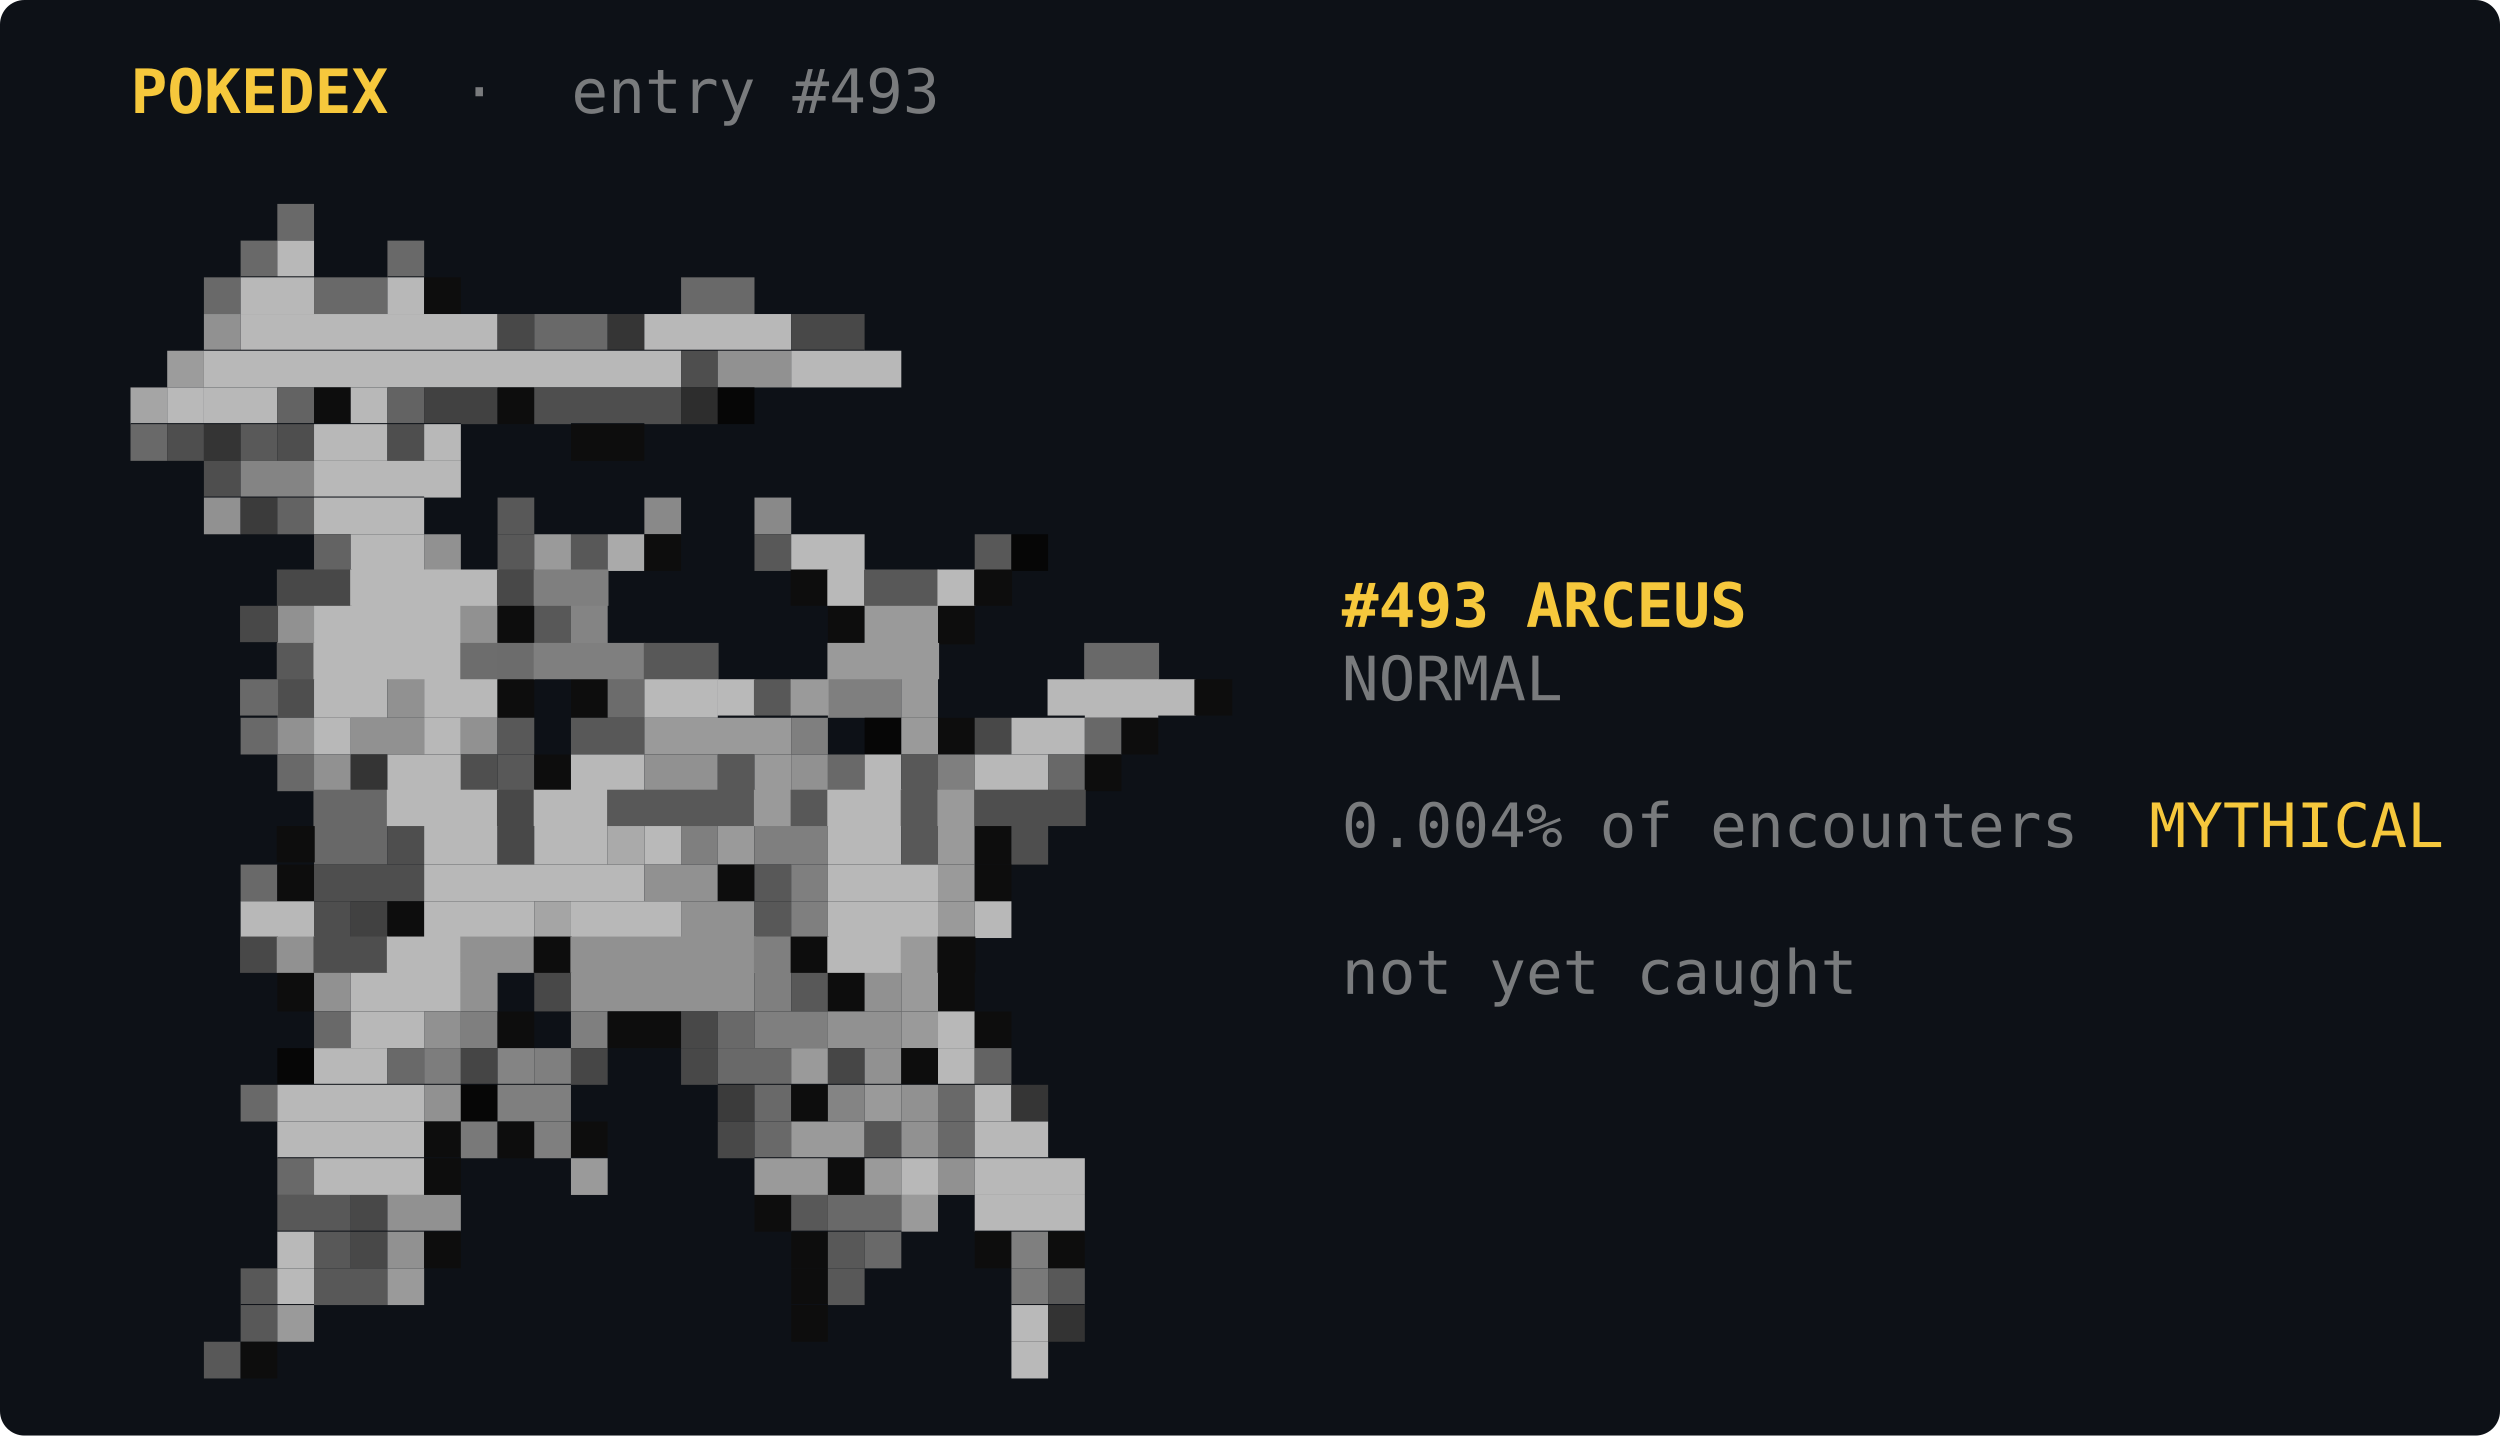
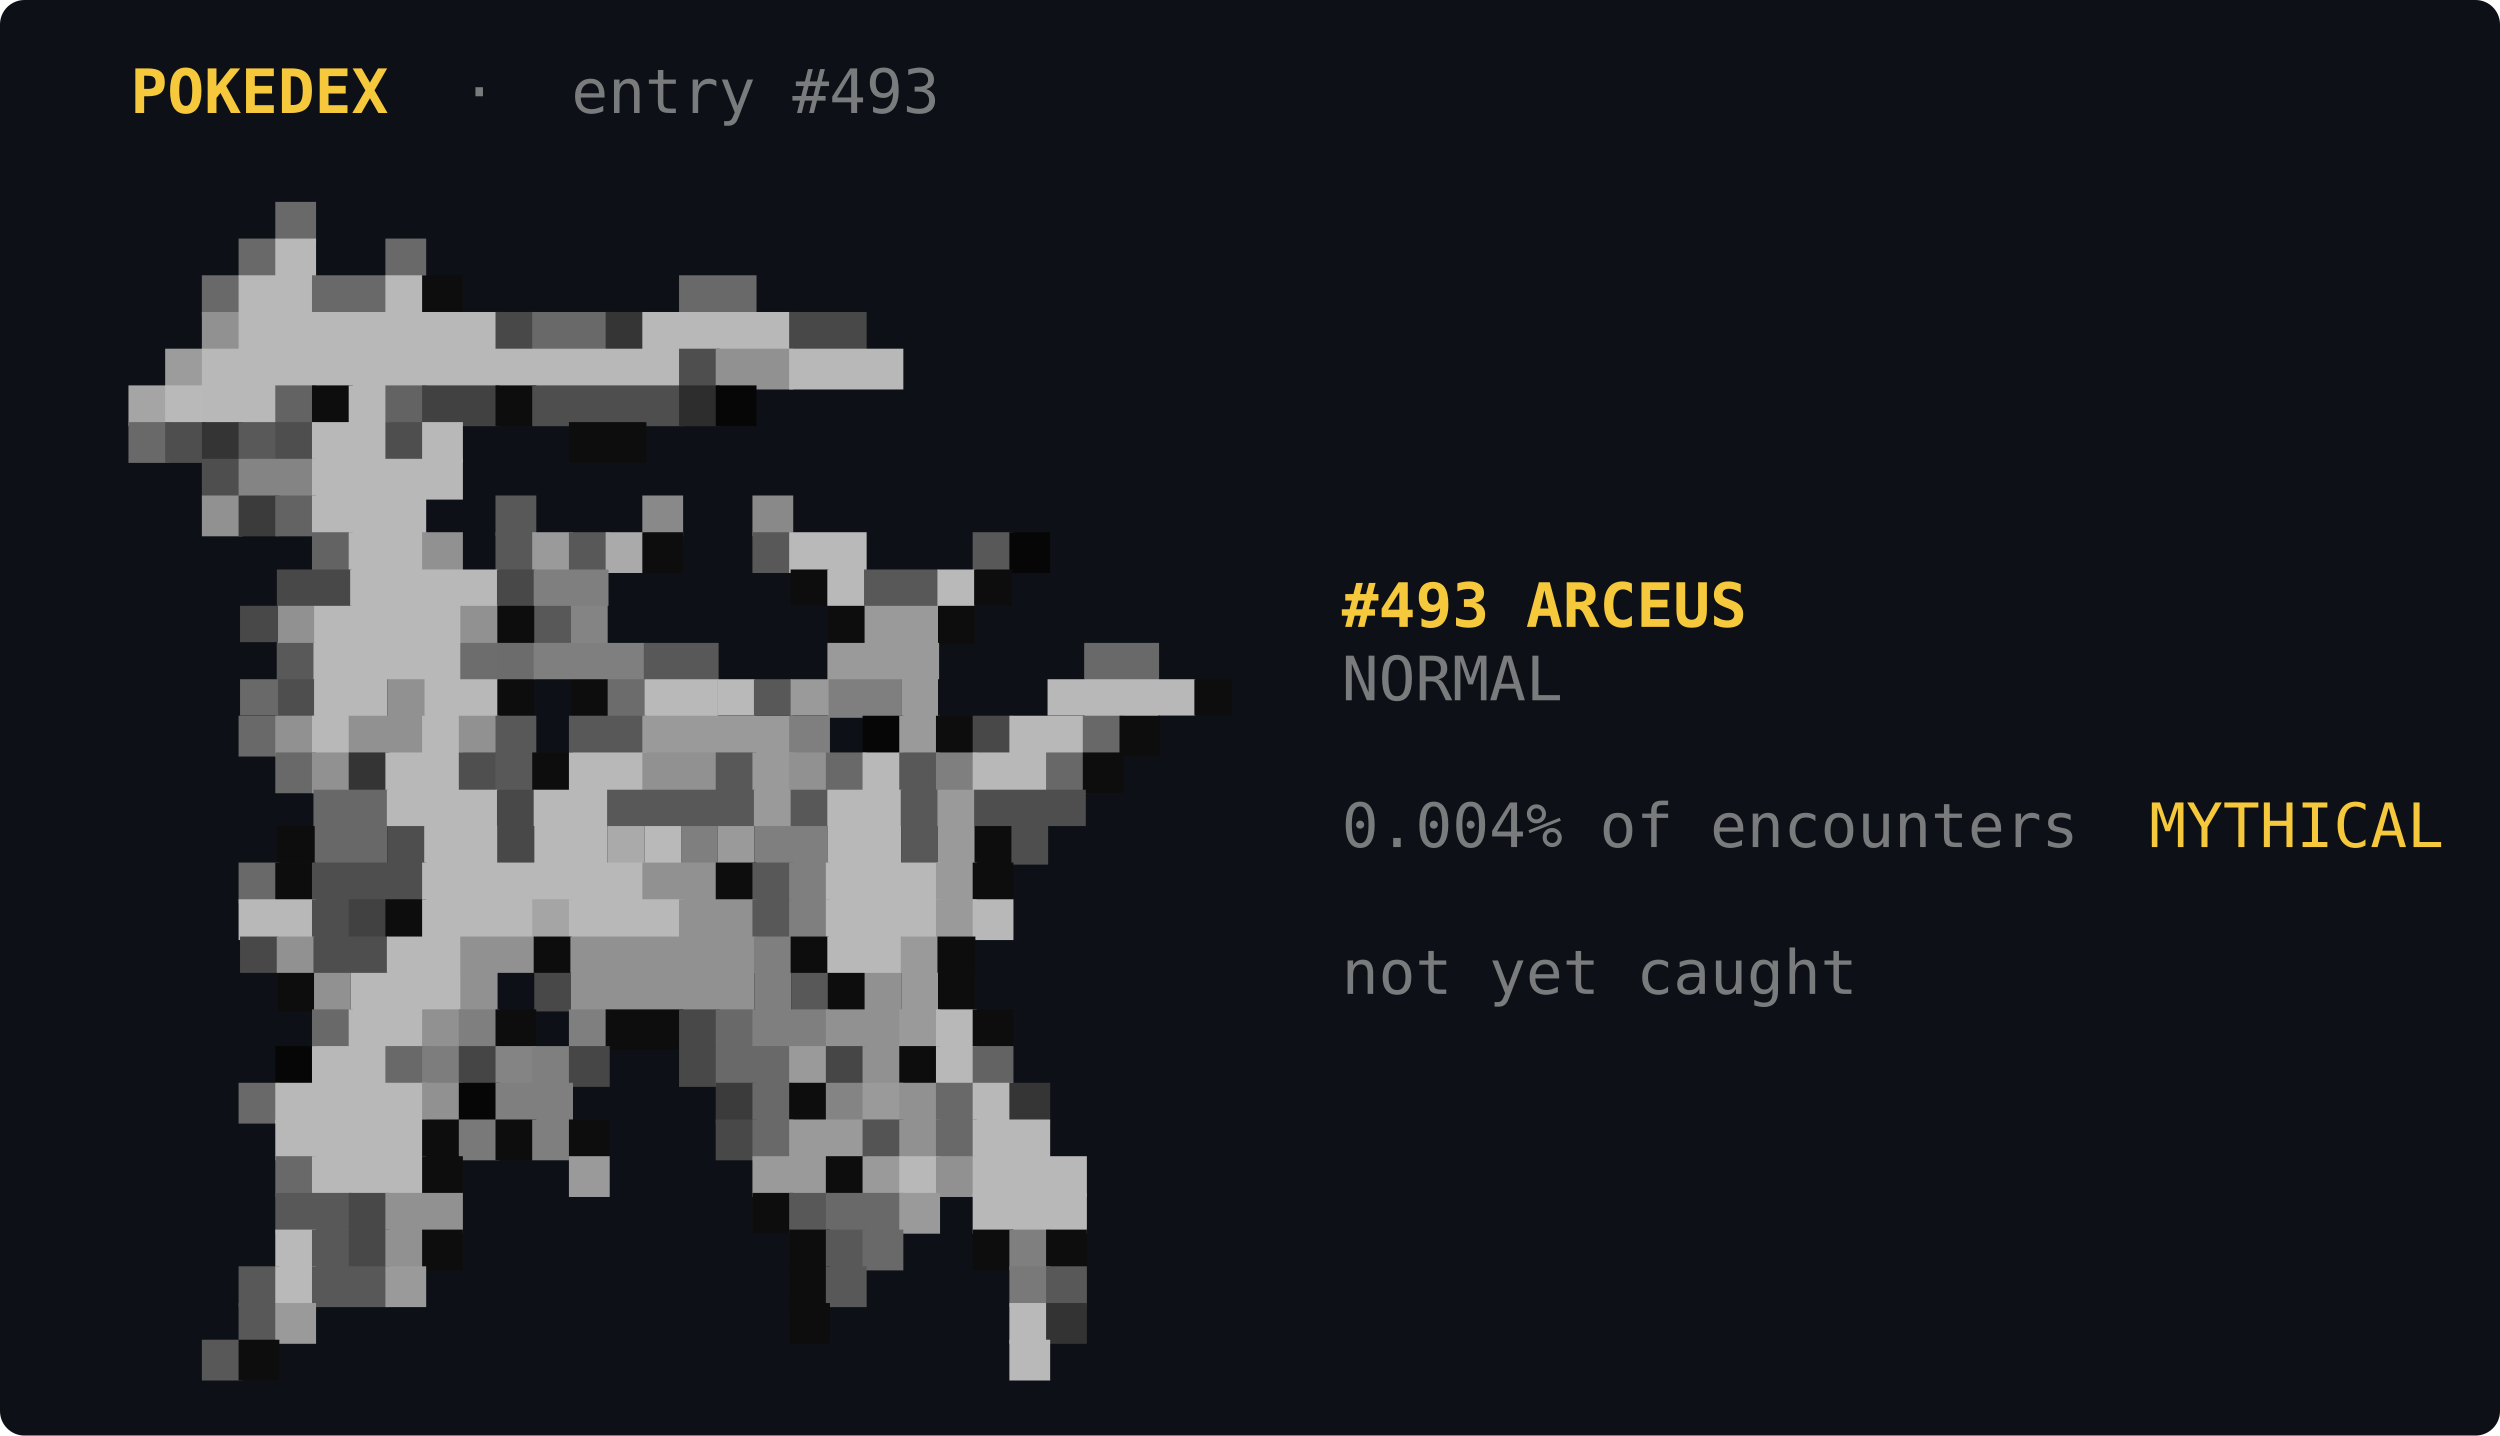
<svg xmlns="http://www.w3.org/2000/svg" width="613" height="352" viewBox="0 0 613.0 352.0" font-family="ui-monospace,SFMono-Regular,Menlo,Consolas,monospace" font-size="15">
  <rect width="100%" height="100%" fill="#0d1117" rx="6" />
  <text x="32" y="27.7" fill="#f6c83c" font-weight="bold" textLength="63" lengthAdjust="spacing" xml:space="preserve">POKEDEX</text>
  <text x="113" y="27.7" fill="#797b7d" textLength="117" lengthAdjust="spacing" xml:space="preserve">·  entry #493</text>
-   <rect x="68" y="50" width="9" height="9" fill="#696969" />
-   <rect x="59" y="59" width="9" height="9" fill="#696969" />
-   <rect x="68" y="59" width="9" height="9" fill="#b8b8b8" />
-   <rect x="95" y="59" width="9" height="9" fill="#696969" />
-   <rect x="59" y="67.75" width="18" height="0.5" fill="#0d1117" />
-   <rect x="95" y="67.75" width="9" height="0.5" fill="#0d1117" />
-   <rect x="50" y="68" width="9" height="9" fill="#696969" />
-   <rect x="59" y="68" width="18" height="9" fill="#b8b8b8" />
-   <rect x="77" y="68" width="18" height="9" fill="#696969" />
-   <rect x="95" y="68" width="9" height="9" fill="#b8b8b8" />
-   <rect x="104" y="68" width="9" height="9" fill="#0d0d0d" />
-   <rect x="167" y="68" width="18" height="9" fill="#696969" />
-   <rect x="50" y="77" width="9" height="9" fill="#919191" />
-   <rect x="59" y="77" width="63" height="9" fill="#b8b8b8" />
-   <rect x="122" y="77" width="9" height="9" fill="#484848" />
-   <rect x="131" y="77" width="18" height="9" fill="#696969" />
-   <rect x="149" y="77" width="9" height="9" fill="#353535" />
-   <rect x="158" y="77" width="36" height="9" fill="#b8b8b8" />
-   <rect x="194" y="77" width="18" height="9" fill="#484848" />
-   <rect x="50" y="85.75" width="162" height="0.5" fill="#0d1117" />
-   <rect x="41" y="86" width="9" height="9" fill="#9c9c9c" />
-   <rect x="50" y="86" width="117" height="9" fill="#b8b8b8" />
-   <rect x="167" y="86" width="9" height="9" fill="#4e4e4e" />
-   <rect x="176" y="86" width="18" height="9" fill="#919191" />
-   <rect x="194" y="86" width="27" height="9" fill="#b8b8b8" />
-   <rect x="32" y="95" width="9" height="9" fill="#a5a5a5" />
-   <rect x="41" y="95" width="9" height="9" fill="#b9b9b9" />
-   <rect x="50" y="95" width="18" height="9" fill="#b8b8b8" />
-   <rect x="68" y="95" width="9" height="9" fill="#636363" />
-   <rect x="77" y="95" width="9" height="9" fill="#0d0d0d" />
-   <rect x="86" y="95" width="9" height="9" fill="#b8b8b8" />
-   <rect x="95" y="95" width="9" height="9" fill="#636363" />
-   <rect x="104" y="95" width="18" height="9" fill="#414141" />
-   <rect x="122" y="95" width="9" height="9" fill="#0d0d0d" />
-   <rect x="131" y="95" width="36" height="9" fill="#4e4e4e" />
-   <rect x="167" y="95" width="9" height="9" fill="#2d2d2d" />
-   <rect x="176" y="95" width="9" height="9" fill="#060606" />
-   <rect x="32" y="103.75" width="81" height="0.5" fill="#0d1117" />
-   <rect x="140" y="103.75" width="18" height="0.5" fill="#0d1117" />
-   <rect x="32" y="104" width="9" height="9" fill="#696969" />
-   <rect x="41" y="104" width="9" height="9" fill="#4e4e4e" />
-   <rect x="50" y="104" width="9" height="9" fill="#343434" />
-   <rect x="59" y="104" width="9" height="9" fill="#595959" />
-   <rect x="68" y="104" width="9" height="9" fill="#4e4e4e" />
-   <rect x="77" y="104" width="18" height="9" fill="#b8b8b8" />
-   <rect x="95" y="104" width="9" height="9" fill="#4e4e4e" />
-   <rect x="104" y="104" width="9" height="9" fill="#b8b8b8" />
-   <rect x="140" y="104" width="18" height="9" fill="#0d0d0d" />
-   <rect x="50" y="113" width="9" height="9" fill="#4e4e4e" />
-   <rect x="59" y="113" width="18" height="9" fill="#848484" />
-   <rect x="77" y="113" width="36" height="9" fill="#b8b8b8" />
-   <rect x="50" y="121.75" width="54" height="0.5" fill="#0d1117" />
-   <rect x="50" y="122" width="9" height="9" fill="#919191" />
-   <rect x="59" y="122" width="9" height="9" fill="#3b3b3b" />
-   <rect x="68" y="122" width="9" height="9" fill="#636363" />
-   <rect x="77" y="122" width="27" height="9" fill="#b8b8b8" />
-   <rect x="122" y="122" width="9" height="9" fill="#585858" />
-   <rect x="158" y="122" width="9" height="9" fill="#898989" />
-   <rect x="185" y="122" width="9" height="9" fill="#898989" />
-   <rect x="77" y="131" width="9" height="9" fill="#636363" />
-   <rect x="86" y="131" width="18" height="9" fill="#b8b8b8" />
-   <rect x="104" y="131" width="9" height="9" fill="#919191" />
-   <rect x="122" y="131" width="9" height="9" fill="#585858" />
-   <rect x="131" y="131" width="9" height="9" fill="#9a9a9a" />
-   <rect x="140" y="131" width="9" height="9" fill="#585858" />
-   <rect x="149" y="131" width="9" height="9" fill="#aaaaaa" />
-   <rect x="158" y="131" width="9" height="9" fill="#0d0d0d" />
-   <rect x="185" y="131" width="9" height="9" fill="#585858" />
-   <rect x="194" y="131" width="18" height="9" fill="#b9b9b9" />
-   <rect x="239" y="131" width="9" height="9" fill="#585858" />
-   <rect x="248" y="131" width="9" height="9" fill="#060606" />
+   <rect x="67.5" y="49.5" width="10" height="10" fill="#696969" />
+   <rect x="58.5" y="58.5" width="10" height="10" fill="#696969" />
+   <rect x="67.5" y="58.5" width="10" height="10" fill="#b8b8b8" />
+   <rect x="94.5" y="58.5" width="10" height="10" fill="#696969" />
+   <rect x="49.5" y="67.5" width="10" height="10" fill="#696969" />
+   <rect x="58.5" y="67.5" width="19" height="10" fill="#b8b8b8" />
+   <rect x="76.5" y="67.5" width="19" height="10" fill="#696969" />
+   <rect x="94.5" y="67.5" width="10" height="10" fill="#b8b8b8" />
+   <rect x="103.5" y="67.5" width="10" height="10" fill="#0d0d0d" />
+   <rect x="166.5" y="67.5" width="19" height="10" fill="#696969" />
+   <rect x="49.5" y="76.5" width="10" height="10" fill="#919191" />
+   <rect x="58.5" y="76.5" width="64" height="10" fill="#b8b8b8" />
+   <rect x="121.5" y="76.5" width="10" height="10" fill="#484848" />
+   <rect x="130.5" y="76.5" width="19" height="10" fill="#696969" />
+   <rect x="148.5" y="76.5" width="10" height="10" fill="#353535" />
+   <rect x="157.5" y="76.5" width="37" height="10" fill="#b8b8b8" />
+   <rect x="193.5" y="76.5" width="19" height="10" fill="#484848" />
+   <rect x="40.5" y="85.5" width="10" height="10" fill="#9c9c9c" />
+   <rect x="49.5" y="85.5" width="118" height="10" fill="#b8b8b8" />
+   <rect x="166.5" y="85.5" width="10" height="10" fill="#4e4e4e" />
+   <rect x="175.5" y="85.5" width="19" height="10" fill="#919191" />
+   <rect x="193.5" y="85.5" width="28" height="10" fill="#b8b8b8" />
+   <rect x="31.5" y="94.5" width="10" height="10" fill="#a5a5a5" />
+   <rect x="40.5" y="94.5" width="10" height="10" fill="#b9b9b9" />
+   <rect x="49.5" y="94.5" width="19" height="10" fill="#b8b8b8" />
+   <rect x="67.5" y="94.5" width="10" height="10" fill="#636363" />
+   <rect x="76.5" y="94.5" width="10" height="10" fill="#0d0d0d" />
+   <rect x="85.5" y="94.5" width="10" height="10" fill="#b8b8b8" />
+   <rect x="94.5" y="94.5" width="10" height="10" fill="#636363" />
+   <rect x="103.5" y="94.5" width="19" height="10" fill="#414141" />
+   <rect x="121.5" y="94.5" width="10" height="10" fill="#0d0d0d" />
+   <rect x="130.5" y="94.5" width="37" height="10" fill="#4e4e4e" />
+   <rect x="166.5" y="94.5" width="10" height="10" fill="#2d2d2d" />
+   <rect x="175.5" y="94.5" width="10" height="10" fill="#060606" />
+   <rect x="31.5" y="103.5" width="10" height="10" fill="#696969" />
+   <rect x="40.5" y="103.5" width="10" height="10" fill="#4e4e4e" />
+   <rect x="49.5" y="103.5" width="10" height="10" fill="#343434" />
+   <rect x="58.5" y="103.5" width="10" height="10" fill="#595959" />
+   <rect x="67.5" y="103.5" width="10" height="10" fill="#4e4e4e" />
+   <rect x="76.5" y="103.5" width="19" height="10" fill="#b8b8b8" />
+   <rect x="94.5" y="103.5" width="10" height="10" fill="#4e4e4e" />
+   <rect x="103.5" y="103.5" width="10" height="10" fill="#b8b8b8" />
+   <rect x="139.5" y="103.5" width="19" height="10" fill="#0d0d0d" />
+   <rect x="49.5" y="112.5" width="10" height="10" fill="#4e4e4e" />
+   <rect x="58.5" y="112.5" width="19" height="10" fill="#848484" />
+   <rect x="76.5" y="112.5" width="37" height="10" fill="#b8b8b8" />
+   <rect x="49.5" y="121.5" width="10" height="10" fill="#919191" />
+   <rect x="58.5" y="121.5" width="10" height="10" fill="#3b3b3b" />
+   <rect x="67.5" y="121.5" width="10" height="10" fill="#636363" />
+   <rect x="76.5" y="121.5" width="28" height="10" fill="#b8b8b8" />
+   <rect x="121.5" y="121.5" width="10" height="10" fill="#585858" />
+   <rect x="157.5" y="121.5" width="10" height="10" fill="#898989" />
+   <rect x="184.5" y="121.5" width="10" height="10" fill="#898989" />
+   <rect x="76.5" y="130.5" width="10" height="10" fill="#636363" />
+   <rect x="85.5" y="130.5" width="19" height="10" fill="#b8b8b8" />
+   <rect x="103.5" y="130.5" width="10" height="10" fill="#919191" />
+   <rect x="121.5" y="130.5" width="10" height="10" fill="#585858" />
+   <rect x="130.5" y="130.5" width="10" height="10" fill="#9a9a9a" />
+   <rect x="139.5" y="130.5" width="10" height="10" fill="#585858" />
+   <rect x="148.5" y="130.5" width="10" height="10" fill="#aaaaaa" />
+   <rect x="157.5" y="130.5" width="10" height="10" fill="#0d0d0d" />
+   <rect x="184.5" y="130.5" width="10" height="10" fill="#585858" />
+   <rect x="193.5" y="130.5" width="19" height="10" fill="#b9b9b9" />
+   <rect x="238.5" y="130.5" width="10" height="10" fill="#585858" />
+   <rect x="247.5" y="130.5" width="10" height="10" fill="#060606" />
  <rect x="68" y="140" width="9" height="18" fill="#919191" />
  <rect x="77" y="140" width="36" height="18" fill="#b8b8b8" />
  <rect x="113" y="140" width="9" height="18" fill="#919191" />
  <rect x="122" y="140" width="9" height="18" fill="#0d0d0d" />
  <rect x="131" y="140" width="9" height="18" fill="#585858" />
  <rect x="140" y="140" width="9" height="18" fill="#848484" />
  <rect x="203" y="140" width="9" height="18" fill="#0d0d0d" />
  <rect x="212" y="140" width="18" height="18" fill="#9a9a9a" />
  <rect x="230" y="140" width="9" height="18" fill="#0d0d0d" />
  <text x="59" y="153.7" fill="#484848" textLength="27" lengthAdjust="spacing" xml:space="preserve">▄▀▀</text>
  <text x="86" y="153.7" fill="#b8b8b8" textLength="36" lengthAdjust="spacing" xml:space="preserve">▀▀▀▀</text>
  <text x="122" y="153.7" fill="#484848" textLength="9" lengthAdjust="spacing" xml:space="preserve">▀</text>
  <text x="131" y="153.7" fill="#7f7f7f" textLength="18" lengthAdjust="spacing" xml:space="preserve">▀▀</text>
  <text x="194" y="153.7" fill="#0d0d0d" textLength="9" lengthAdjust="spacing" xml:space="preserve">▀</text>
  <text x="203" y="153.7" fill="#b9b9b9" textLength="9" lengthAdjust="spacing" xml:space="preserve">▀</text>
  <text x="212" y="153.7" fill="#585858" textLength="18" lengthAdjust="spacing" xml:space="preserve">▀▀</text>
  <text x="230" y="153.7" fill="#b9b9b9" textLength="9" lengthAdjust="spacing" xml:space="preserve">▀</text>
  <text x="239" y="153.7" fill="#0d0d0d" textLength="9" lengthAdjust="spacing" xml:space="preserve">▀</text>
  <text x="329" y="153.7" fill="#f6c83c" font-weight="bold" textLength="99" lengthAdjust="spacing" xml:space="preserve">#493 ARCEUS</text>
  <rect x="68" y="158" width="9" height="18" fill="#4e4e4e" />
  <rect x="77" y="158" width="18" height="18" fill="#b8b8b8" />
  <rect x="95" y="158" width="9" height="18" fill="#919191" />
  <rect x="104" y="158" width="18" height="18" fill="#b8b8b8" />
  <rect x="122" y="158" width="9" height="18" fill="#0d0d0d" />
  <rect x="140" y="158" width="9" height="18" fill="#0d0d0d" />
  <rect x="149" y="158" width="9" height="18" fill="#6c6c6c" />
  <rect x="158" y="158" width="18" height="18" fill="#b9b9b9" />
  <rect x="203" y="158" width="18" height="18" fill="#7f7f7f" />
  <rect x="221" y="158" width="9" height="18" fill="#9a9a9a" />
  <rect x="266" y="158" width="18" height="18" fill="#b8b8b8" />
  <text x="59" y="171.7" fill="#696969" textLength="9" lengthAdjust="spacing" xml:space="preserve">▄</text>
  <text x="68" y="171.7" fill="#595959" textLength="9" lengthAdjust="spacing" xml:space="preserve">▀</text>
  <text x="77" y="171.7" fill="#b8b8b8" textLength="36" lengthAdjust="spacing" xml:space="preserve">▀▀▀▀</text>
  <text x="113" y="171.7" fill="#6d6d6d" textLength="9" lengthAdjust="spacing" xml:space="preserve">▀</text>
  <text x="122" y="171.7" fill="#6c6c6c" textLength="9" lengthAdjust="spacing" xml:space="preserve">▀</text>
  <text x="131" y="171.7" fill="#7f7f7f" textLength="27" lengthAdjust="spacing" xml:space="preserve">▀▀▀</text>
  <text x="158" y="171.7" fill="#585858" textLength="18" lengthAdjust="spacing" xml:space="preserve">▀▀</text>
  <text x="176" y="171.7" fill="#b9b9b9" textLength="9" lengthAdjust="spacing" xml:space="preserve">▄</text>
  <text x="185" y="171.7" fill="#585858" textLength="9" lengthAdjust="spacing" xml:space="preserve">▄</text>
  <text x="194" y="171.7" fill="#9a9a9a" textLength="36" lengthAdjust="spacing" xml:space="preserve">▄▀▀▀</text>
  <text x="257" y="171.7" fill="#b8b8b8" textLength="9" lengthAdjust="spacing" xml:space="preserve">▄</text>
  <text x="266" y="171.7" fill="#696969" textLength="18" lengthAdjust="spacing" xml:space="preserve">▀▀</text>
  <text x="284" y="171.7" fill="#b8b8b8" textLength="9" lengthAdjust="spacing" xml:space="preserve">▄</text>
  <text x="293" y="171.7" fill="#0d0d0d" textLength="9" lengthAdjust="spacing" xml:space="preserve">▄</text>
  <text x="329" y="171.7" fill="#797b7d" textLength="54" lengthAdjust="spacing" xml:space="preserve">NORMAL</text>
-   <rect x="59" y="176" width="9" height="9" fill="#696969" />
-   <rect x="68" y="176" width="9" height="9" fill="#919191" />
-   <rect x="77" y="176" width="9" height="9" fill="#b8b8b8" />
-   <rect x="86" y="176" width="18" height="9" fill="#919191" />
-   <rect x="104" y="176" width="9" height="9" fill="#b8b8b8" />
-   <rect x="113" y="176" width="9" height="9" fill="#919191" />
-   <rect x="122" y="176" width="9" height="9" fill="#585858" />
-   <rect x="140" y="176" width="18" height="9" fill="#585858" />
-   <rect x="158" y="176" width="36" height="9" fill="#9a9a9a" />
-   <rect x="194" y="176" width="9" height="9" fill="#7f7f7f" />
-   <rect x="212" y="176" width="9" height="9" fill="#060606" />
-   <rect x="221" y="176" width="9" height="9" fill="#9a9a9a" />
-   <rect x="230" y="176" width="9" height="9" fill="#0d0d0d" />
-   <rect x="239" y="176" width="9" height="9" fill="#484848" />
-   <rect x="248" y="176" width="18" height="9" fill="#b8b8b8" />
-   <rect x="266" y="176" width="9" height="9" fill="#686868" />
-   <rect x="275" y="176" width="9" height="9" fill="#0d0d0d" />
-   <rect x="68" y="185" width="9" height="9" fill="#696969" />
-   <rect x="77" y="185" width="9" height="9" fill="#919191" />
-   <rect x="86" y="185" width="9" height="9" fill="#343434" />
-   <rect x="95" y="185" width="18" height="9" fill="#b8b8b8" />
-   <rect x="113" y="185" width="9" height="9" fill="#4f4f4f" />
-   <rect x="122" y="185" width="9" height="9" fill="#585858" />
-   <rect x="131" y="185" width="9" height="9" fill="#0d0d0d" />
-   <rect x="140" y="185" width="18" height="9" fill="#b8b8b8" />
-   <rect x="158" y="185" width="18" height="9" fill="#919191" />
-   <rect x="176" y="185" width="9" height="9" fill="#585858" />
-   <rect x="185" y="185" width="9" height="9" fill="#9a9a9a" />
-   <rect x="194" y="185" width="9" height="9" fill="#919191" />
-   <rect x="203" y="185" width="9" height="9" fill="#696969" />
-   <rect x="212" y="185" width="9" height="9" fill="#b8b8b8" />
-   <rect x="221" y="185" width="9" height="9" fill="#585858" />
-   <rect x="230" y="185" width="9" height="9" fill="#7f7f7f" />
-   <rect x="239" y="185" width="18" height="9" fill="#b8b8b8" />
-   <rect x="257" y="185" width="9" height="9" fill="#686868" />
-   <rect x="266" y="185" width="9" height="9" fill="#0d0d0d" />
+   <rect x="58.5" y="175.5" width="10" height="10" fill="#696969" />
+   <rect x="67.5" y="175.5" width="10" height="10" fill="#919191" />
+   <rect x="76.5" y="175.5" width="10" height="10" fill="#b8b8b8" />
+   <rect x="85.5" y="175.5" width="19" height="10" fill="#919191" />
+   <rect x="103.5" y="175.5" width="10" height="10" fill="#b8b8b8" />
+   <rect x="112.5" y="175.5" width="10" height="10" fill="#919191" />
+   <rect x="121.5" y="175.5" width="10" height="10" fill="#585858" />
+   <rect x="139.5" y="175.5" width="19" height="10" fill="#585858" />
+   <rect x="157.5" y="175.5" width="37" height="10" fill="#9a9a9a" />
+   <rect x="193.5" y="175.5" width="10" height="10" fill="#7f7f7f" />
+   <rect x="211.5" y="175.5" width="10" height="10" fill="#060606" />
+   <rect x="220.5" y="175.5" width="10" height="10" fill="#9a9a9a" />
+   <rect x="229.5" y="175.5" width="10" height="10" fill="#0d0d0d" />
+   <rect x="238.5" y="175.5" width="10" height="10" fill="#484848" />
+   <rect x="247.5" y="175.5" width="19" height="10" fill="#b8b8b8" />
+   <rect x="265.5" y="175.5" width="10" height="10" fill="#686868" />
+   <rect x="274.5" y="175.5" width="10" height="10" fill="#0d0d0d" />
+   <rect x="67.5" y="184.5" width="10" height="10" fill="#696969" />
+   <rect x="76.5" y="184.5" width="10" height="10" fill="#919191" />
+   <rect x="85.5" y="184.5" width="10" height="10" fill="#343434" />
+   <rect x="94.5" y="184.5" width="19" height="10" fill="#b8b8b8" />
+   <rect x="112.5" y="184.5" width="10" height="10" fill="#4f4f4f" />
+   <rect x="121.5" y="184.5" width="10" height="10" fill="#585858" />
+   <rect x="130.5" y="184.5" width="10" height="10" fill="#0d0d0d" />
+   <rect x="139.5" y="184.5" width="19" height="10" fill="#b8b8b8" />
+   <rect x="157.5" y="184.5" width="19" height="10" fill="#919191" />
+   <rect x="175.5" y="184.5" width="10" height="10" fill="#585858" />
+   <rect x="184.5" y="184.5" width="10" height="10" fill="#9a9a9a" />
+   <rect x="193.5" y="184.5" width="10" height="10" fill="#919191" />
+   <rect x="202.5" y="184.5" width="10" height="10" fill="#696969" />
+   <rect x="211.5" y="184.5" width="10" height="10" fill="#b8b8b8" />
+   <rect x="220.5" y="184.5" width="10" height="10" fill="#585858" />
+   <rect x="229.5" y="184.5" width="10" height="10" fill="#7f7f7f" />
+   <rect x="238.5" y="184.5" width="19" height="10" fill="#b8b8b8" />
+   <rect x="256.5" y="184.5" width="10" height="10" fill="#686868" />
+   <rect x="265.5" y="184.5" width="10" height="10" fill="#0d0d0d" />
  <rect x="77" y="194" width="18" height="18" fill="#686868" />
  <rect x="95" y="194" width="9" height="18" fill="#4e4e4e" />
  <rect x="104" y="194" width="18" height="18" fill="#b8b8b8" />
  <rect x="122" y="194" width="9" height="18" fill="#484848" />
  <rect x="131" y="194" width="18" height="18" fill="#b8b8b8" />
  <rect x="149" y="194" width="9" height="18" fill="#aaaaaa" />
  <rect x="158" y="194" width="9" height="18" fill="#b9b9b9" />
  <rect x="167" y="194" width="9" height="18" fill="#7f7f7f" />
  <rect x="176" y="194" width="9" height="18" fill="#9a9a9a" />
  <rect x="185" y="194" width="18" height="18" fill="#7f7f7f" />
  <rect x="203" y="194" width="18" height="18" fill="#b8b8b8" />
  <rect x="221" y="194" width="9" height="18" fill="#585858" />
  <rect x="230" y="194" width="9" height="18" fill="#9a9a9a" />
  <rect x="239" y="194" width="9" height="18" fill="#0d0d0d" />
  <rect x="248" y="194" width="9" height="18" fill="#4e4e4e" />
  <text x="68" y="207.7" fill="#0d0d0d" textLength="9" lengthAdjust="spacing" xml:space="preserve">▄</text>
  <text x="77" y="207.7" fill="#686868" textLength="18" lengthAdjust="spacing" xml:space="preserve">▀▀</text>
  <text x="95" y="207.7" fill="#b8b8b8" textLength="27" lengthAdjust="spacing" xml:space="preserve">▀▀▀</text>
  <text x="122" y="207.7" fill="#484848" textLength="9" lengthAdjust="spacing" xml:space="preserve">▀</text>
  <text x="131" y="207.7" fill="#b8b8b8" textLength="18" lengthAdjust="spacing" xml:space="preserve">▀▀</text>
  <text x="149" y="207.7" fill="#585858" textLength="36" lengthAdjust="spacing" xml:space="preserve">▀▀▀▀</text>
  <text x="185" y="207.7" fill="#9a9a9a" textLength="9" lengthAdjust="spacing" xml:space="preserve">▀</text>
  <text x="194" y="207.7" fill="#585858" textLength="9" lengthAdjust="spacing" xml:space="preserve">▀</text>
  <text x="203" y="207.7" fill="#b8b8b8" textLength="18" lengthAdjust="spacing" xml:space="preserve">▀▀</text>
  <text x="221" y="207.7" fill="#585858" textLength="9" lengthAdjust="spacing" xml:space="preserve">▀</text>
  <text x="230" y="207.7" fill="#9a9a9a" textLength="9" lengthAdjust="spacing" xml:space="preserve">▀</text>
  <text x="239" y="207.7" fill="#4e4e4e" textLength="27" lengthAdjust="spacing" xml:space="preserve">▀▀▀</text>
  <text x="329" y="207.7" fill="#797b7d" textLength="180" lengthAdjust="spacing" xml:space="preserve">0.004% of encounters</text>
  <text x="527" y="207.7" fill="#f6c83c" textLength="72" lengthAdjust="spacing" xml:space="preserve">MYTHICAL</text>
-   <rect x="59" y="212" width="9" height="9" fill="#696969" />
-   <rect x="68" y="212" width="9" height="9" fill="#0d0d0d" />
-   <rect x="77" y="212" width="27" height="9" fill="#4e4e4e" />
-   <rect x="104" y="212" width="54" height="9" fill="#b8b8b8" />
-   <rect x="158" y="212" width="18" height="9" fill="#919191" />
-   <rect x="176" y="212" width="9" height="9" fill="#0d0d0d" />
-   <rect x="185" y="212" width="9" height="9" fill="#585858" />
-   <rect x="194" y="212" width="9" height="9" fill="#7f7f7f" />
-   <rect x="203" y="212" width="27" height="9" fill="#b8b8b8" />
-   <rect x="230" y="212" width="9" height="9" fill="#9a9a9a" />
-   <rect x="239" y="212" width="9" height="9" fill="#0d0d0d" />
-   <rect x="59" y="221" width="18" height="9" fill="#b8b8b8" />
-   <rect x="77" y="221" width="9" height="9" fill="#4e4e4e" />
-   <rect x="86" y="221" width="9" height="9" fill="#414141" />
-   <rect x="95" y="221" width="9" height="9" fill="#0d0d0d" />
-   <rect x="104" y="221" width="27" height="9" fill="#b8b8b8" />
-   <rect x="131" y="221" width="9" height="9" fill="#a5a5a5" />
-   <rect x="140" y="221" width="27" height="9" fill="#b8b8b8" />
-   <rect x="167" y="221" width="18" height="9" fill="#919191" />
-   <rect x="185" y="221" width="9" height="9" fill="#585858" />
-   <rect x="194" y="221" width="9" height="9" fill="#7f7f7f" />
-   <rect x="203" y="221" width="27" height="9" fill="#b8b8b8" />
-   <rect x="230" y="221" width="9" height="9" fill="#9a9a9a" />
-   <rect x="239" y="221" width="9" height="9" fill="#b8b8b8" />
+   <rect x="58.5" y="211.5" width="10" height="10" fill="#696969" />
+   <rect x="67.5" y="211.5" width="10" height="10" fill="#0d0d0d" />
+   <rect x="76.5" y="211.5" width="28" height="10" fill="#4e4e4e" />
+   <rect x="103.5" y="211.5" width="55" height="10" fill="#b8b8b8" />
+   <rect x="157.5" y="211.5" width="19" height="10" fill="#919191" />
+   <rect x="175.5" y="211.5" width="10" height="10" fill="#0d0d0d" />
+   <rect x="184.5" y="211.5" width="10" height="10" fill="#585858" />
+   <rect x="193.5" y="211.5" width="10" height="10" fill="#7f7f7f" />
+   <rect x="202.5" y="211.5" width="28" height="10" fill="#b8b8b8" />
+   <rect x="229.5" y="211.5" width="10" height="10" fill="#9a9a9a" />
+   <rect x="238.5" y="211.5" width="10" height="10" fill="#0d0d0d" />
+   <rect x="58.5" y="220.5" width="19" height="10" fill="#b8b8b8" />
+   <rect x="76.5" y="220.5" width="10" height="10" fill="#4e4e4e" />
+   <rect x="85.5" y="220.5" width="10" height="10" fill="#414141" />
+   <rect x="94.5" y="220.5" width="10" height="10" fill="#0d0d0d" />
+   <rect x="103.5" y="220.5" width="28" height="10" fill="#b8b8b8" />
+   <rect x="130.5" y="220.5" width="10" height="10" fill="#a5a5a5" />
+   <rect x="139.5" y="220.5" width="28" height="10" fill="#b8b8b8" />
+   <rect x="166.5" y="220.5" width="19" height="10" fill="#919191" />
+   <rect x="184.5" y="220.5" width="10" height="10" fill="#585858" />
+   <rect x="193.5" y="220.5" width="10" height="10" fill="#7f7f7f" />
+   <rect x="202.5" y="220.5" width="28" height="10" fill="#b8b8b8" />
+   <rect x="229.5" y="220.5" width="10" height="10" fill="#9a9a9a" />
+   <rect x="238.5" y="220.5" width="10" height="10" fill="#b8b8b8" />
  <rect x="68" y="230" width="9" height="18" fill="#0d0d0d" />
  <rect x="77" y="230" width="9" height="18" fill="#919191" />
  <rect x="86" y="230" width="27" height="18" fill="#b8b8b8" />
  <rect x="113" y="230" width="9" height="18" fill="#919191" />
  <rect x="131" y="230" width="9" height="18" fill="#484848" />
  <rect x="140" y="230" width="45" height="18" fill="#919191" />
  <rect x="185" y="230" width="9" height="18" fill="#7f7f7f" />
  <rect x="194" y="230" width="9" height="18" fill="#585858" />
  <rect x="203" y="230" width="9" height="18" fill="#0d0d0d" />
  <rect x="212" y="230" width="9" height="18" fill="#919191" />
  <rect x="221" y="230" width="9" height="18" fill="#9a9a9a" />
  <rect x="230" y="230" width="9" height="18" fill="#0d0d0d" />
  <text x="59" y="243.7" fill="#484848" textLength="9" lengthAdjust="spacing" xml:space="preserve">▀</text>
  <text x="68" y="243.7" fill="#919191" textLength="9" lengthAdjust="spacing" xml:space="preserve">▀</text>
  <text x="77" y="243.7" fill="#4e4e4e" textLength="18" lengthAdjust="spacing" xml:space="preserve">▀▀</text>
  <text x="95" y="243.7" fill="#b8b8b8" textLength="18" lengthAdjust="spacing" xml:space="preserve">▀▀</text>
  <text x="113" y="243.7" fill="#919191" textLength="18" lengthAdjust="spacing" xml:space="preserve">▀▀</text>
  <text x="131" y="243.7" fill="#0d0d0d" textLength="9" lengthAdjust="spacing" xml:space="preserve">▀</text>
  <text x="140" y="243.7" fill="#919191" textLength="45" lengthAdjust="spacing" xml:space="preserve">▀▀▀▀▀</text>
  <text x="185" y="243.7" fill="#7f7f7f" textLength="9" lengthAdjust="spacing" xml:space="preserve">▀</text>
  <text x="194" y="243.7" fill="#0d0d0d" textLength="9" lengthAdjust="spacing" xml:space="preserve">▀</text>
  <text x="203" y="243.7" fill="#b8b8b8" textLength="18" lengthAdjust="spacing" xml:space="preserve">▀▀</text>
  <text x="221" y="243.7" fill="#9a9a9a" textLength="9" lengthAdjust="spacing" xml:space="preserve">▀</text>
  <text x="230" y="243.7" fill="#0d0d0d" textLength="9" lengthAdjust="spacing" xml:space="preserve">▀</text>
  <text x="329" y="243.7" fill="#797b7d" textLength="126" lengthAdjust="spacing" xml:space="preserve">not yet caught</text>
-   <rect x="77" y="248" width="9" height="9" fill="#696969" />
-   <rect x="86" y="248" width="18" height="9" fill="#b8b8b8" />
-   <rect x="104" y="248" width="9" height="9" fill="#919191" />
-   <rect x="113" y="248" width="9" height="9" fill="#7f7f7f" />
-   <rect x="122" y="248" width="9" height="9" fill="#0d0d0d" />
-   <rect x="140" y="248" width="9" height="9" fill="#7f7f7f" />
-   <rect x="149" y="248" width="18" height="9" fill="#0d0d0d" />
-   <rect x="167" y="248" width="9" height="9" fill="#484848" />
-   <rect x="176" y="248" width="9" height="9" fill="#696969" />
-   <rect x="185" y="248" width="18" height="9" fill="#7f7f7f" />
-   <rect x="203" y="248" width="18" height="9" fill="#919191" />
-   <rect x="221" y="248" width="9" height="9" fill="#9a9a9a" />
-   <rect x="230" y="248" width="9" height="9" fill="#b8b8b8" />
-   <rect x="239" y="248" width="9" height="9" fill="#0d0d0d" />
-   <rect x="68" y="257" width="9" height="9" fill="#060606" />
-   <rect x="77" y="257" width="18" height="9" fill="#b8b8b8" />
-   <rect x="95" y="257" width="9" height="9" fill="#696969" />
-   <rect x="104" y="257" width="9" height="9" fill="#7d7d7d" />
-   <rect x="113" y="257" width="9" height="9" fill="#454545" />
-   <rect x="122" y="257" width="9" height="9" fill="#848484" />
-   <rect x="131" y="257" width="9" height="9" fill="#7f7f7f" />
-   <rect x="140" y="257" width="9" height="9" fill="#464646" />
-   <rect x="167" y="257" width="9" height="9" fill="#484848" />
-   <rect x="176" y="257" width="18" height="9" fill="#696969" />
-   <rect x="194" y="257" width="9" height="9" fill="#9a9a9a" />
-   <rect x="203" y="257" width="9" height="9" fill="#464646" />
-   <rect x="212" y="257" width="9" height="9" fill="#919191" />
-   <rect x="221" y="257" width="9" height="9" fill="#0d0d0d" />
-   <rect x="230" y="257" width="9" height="9" fill="#b8b8b8" />
-   <rect x="239" y="257" width="9" height="9" fill="#636363" />
-   <rect x="68" y="265.75" width="72" height="0.5" fill="#0d1117" />
-   <rect x="176" y="265.75" width="72" height="0.5" fill="#0d1117" />
-   <rect x="59" y="266" width="9" height="9" fill="#696969" />
-   <rect x="68" y="266" width="36" height="9" fill="#b8b8b8" />
-   <rect x="104" y="266" width="9" height="9" fill="#919191" />
-   <rect x="113" y="266" width="9" height="9" fill="#060606" />
-   <rect x="122" y="266" width="18" height="9" fill="#7f7f7f" />
-   <rect x="176" y="266" width="9" height="9" fill="#3b3b3b" />
-   <rect x="185" y="266" width="9" height="9" fill="#696969" />
-   <rect x="194" y="266" width="9" height="9" fill="#0d0d0d" />
-   <rect x="203" y="266" width="9" height="9" fill="#848484" />
-   <rect x="212" y="266" width="9" height="9" fill="#9a9a9a" />
-   <rect x="221" y="266" width="9" height="9" fill="#919191" />
-   <rect x="230" y="266" width="9" height="9" fill="#696969" />
-   <rect x="239" y="266" width="9" height="9" fill="#b8b8b8" />
-   <rect x="248" y="266" width="9" height="9" fill="#353535" />
-   <rect x="68" y="275" width="36" height="9" fill="#b8b8b8" />
-   <rect x="104" y="275" width="9" height="9" fill="#0d0d0d" />
-   <rect x="113" y="275" width="9" height="9" fill="#797979" />
-   <rect x="122" y="275" width="9" height="9" fill="#0d0d0d" />
-   <rect x="131" y="275" width="9" height="9" fill="#7f7f7f" />
-   <rect x="140" y="275" width="9" height="9" fill="#0d0d0d" />
-   <rect x="176" y="275" width="9" height="9" fill="#484848" />
-   <rect x="185" y="275" width="9" height="9" fill="#696969" />
-   <rect x="194" y="275" width="18" height="9" fill="#9a9a9a" />
-   <rect x="212" y="275" width="9" height="9" fill="#545454" />
-   <rect x="221" y="275" width="9" height="9" fill="#919191" />
-   <rect x="230" y="275" width="9" height="9" fill="#696969" />
-   <rect x="239" y="275" width="18" height="9" fill="#b8b8b8" />
-   <rect x="68" y="283.75" width="45" height="0.5" fill="#0d1117" />
-   <rect x="140" y="283.75" width="9" height="0.5" fill="#0d1117" />
-   <rect x="185" y="283.75" width="72" height="0.5" fill="#0d1117" />
-   <rect x="68" y="284" width="9" height="9" fill="#696969" />
-   <rect x="77" y="284" width="27" height="9" fill="#b8b8b8" />
-   <rect x="104" y="284" width="9" height="9" fill="#0d0d0d" />
-   <rect x="140" y="284" width="9" height="9" fill="#9a9a9a" />
-   <rect x="185" y="284" width="18" height="9" fill="#9a9a9a" />
-   <rect x="203" y="284" width="9" height="9" fill="#0d0d0d" />
-   <rect x="212" y="284" width="9" height="9" fill="#9a9a9a" />
-   <rect x="221" y="284" width="9" height="9" fill="#b8b8b8" />
-   <rect x="230" y="284" width="9" height="9" fill="#919191" />
-   <rect x="239" y="284" width="27" height="9" fill="#b8b8b8" />
-   <rect x="68" y="293" width="18" height="9" fill="#585858" />
-   <rect x="86" y="293" width="9" height="9" fill="#484848" />
-   <rect x="95" y="293" width="18" height="9" fill="#919191" />
-   <rect x="185" y="293" width="9" height="9" fill="#0d0d0d" />
-   <rect x="194" y="293" width="9" height="9" fill="#585858" />
-   <rect x="203" y="293" width="18" height="9" fill="#696969" />
-   <rect x="221" y="293" width="9" height="9" fill="#9a9a9a" />
-   <rect x="239" y="293" width="27" height="9" fill="#b8b8b8" />
-   <rect x="68" y="301.75" width="45" height="0.5" fill="#0d1117" />
-   <rect x="194" y="301.75" width="27" height="0.5" fill="#0d1117" />
-   <rect x="239" y="301.75" width="27" height="0.5" fill="#0d1117" />
-   <rect x="68" y="302" width="9" height="9" fill="#b9b9b9" />
-   <rect x="77" y="302" width="9" height="9" fill="#585858" />
-   <rect x="86" y="302" width="9" height="9" fill="#484848" />
-   <rect x="95" y="302" width="9" height="9" fill="#919191" />
-   <rect x="104" y="302" width="9" height="9" fill="#0d0d0d" />
-   <rect x="194" y="302" width="9" height="9" fill="#0d0d0d" />
-   <rect x="203" y="302" width="9" height="9" fill="#585858" />
-   <rect x="212" y="302" width="9" height="9" fill="#696969" />
-   <rect x="239" y="302" width="9" height="9" fill="#0d0d0d" />
-   <rect x="248" y="302" width="9" height="9" fill="#7f7f7f" />
-   <rect x="257" y="302" width="9" height="9" fill="#0d0d0d" />
-   <rect x="59" y="311" width="9" height="9" fill="#585858" />
-   <rect x="68" y="311" width="9" height="9" fill="#b9b9b9" />
-   <rect x="77" y="311" width="18" height="9" fill="#585858" />
-   <rect x="95" y="311" width="9" height="9" fill="#9a9a9a" />
-   <rect x="194" y="311" width="9" height="9" fill="#0d0d0d" />
-   <rect x="203" y="311" width="9" height="9" fill="#585858" />
-   <rect x="248" y="311" width="9" height="9" fill="#797979" />
-   <rect x="257" y="311" width="9" height="9" fill="#585858" />
-   <rect x="59" y="319.75" width="18" height="0.5" fill="#0d1117" />
-   <rect x="194" y="319.75" width="9" height="0.5" fill="#0d1117" />
-   <rect x="248" y="319.75" width="18" height="0.5" fill="#0d1117" />
-   <rect x="59" y="320" width="9" height="9" fill="#585858" />
-   <rect x="68" y="320" width="9" height="9" fill="#9a9a9a" />
-   <rect x="194" y="320" width="9" height="9" fill="#0d0d0d" />
-   <rect x="248" y="320" width="9" height="9" fill="#b9b9b9" />
-   <rect x="257" y="320" width="9" height="9" fill="#333333" />
-   <rect x="50" y="329" width="9" height="9" fill="#585858" />
-   <rect x="59" y="329" width="9" height="9" fill="#0d0d0d" />
-   <rect x="248" y="329" width="9" height="9" fill="#b9b9b9" />
+   <rect x="76.5" y="247.5" width="10" height="10" fill="#696969" />
+   <rect x="85.5" y="247.5" width="19" height="10" fill="#b8b8b8" />
+   <rect x="103.5" y="247.5" width="10" height="10" fill="#919191" />
+   <rect x="112.5" y="247.5" width="10" height="10" fill="#7f7f7f" />
+   <rect x="121.5" y="247.5" width="10" height="10" fill="#0d0d0d" />
+   <rect x="139.5" y="247.5" width="10" height="10" fill="#7f7f7f" />
+   <rect x="148.5" y="247.5" width="19" height="10" fill="#0d0d0d" />
+   <rect x="166.5" y="247.5" width="10" height="10" fill="#484848" />
+   <rect x="175.5" y="247.5" width="10" height="10" fill="#696969" />
+   <rect x="184.5" y="247.5" width="19" height="10" fill="#7f7f7f" />
+   <rect x="202.5" y="247.5" width="19" height="10" fill="#919191" />
+   <rect x="220.5" y="247.5" width="10" height="10" fill="#9a9a9a" />
+   <rect x="229.5" y="247.5" width="10" height="10" fill="#b8b8b8" />
+   <rect x="238.5" y="247.5" width="10" height="10" fill="#0d0d0d" />
+   <rect x="67.5" y="256.5" width="10" height="10" fill="#060606" />
+   <rect x="76.5" y="256.5" width="19" height="10" fill="#b8b8b8" />
+   <rect x="94.5" y="256.5" width="10" height="10" fill="#696969" />
+   <rect x="103.5" y="256.5" width="10" height="10" fill="#7d7d7d" />
+   <rect x="112.5" y="256.5" width="10" height="10" fill="#454545" />
+   <rect x="121.5" y="256.5" width="10" height="10" fill="#848484" />
+   <rect x="130.5" y="256.5" width="10" height="10" fill="#7f7f7f" />
+   <rect x="139.5" y="256.5" width="10" height="10" fill="#464646" />
+   <rect x="166.5" y="256.5" width="10" height="10" fill="#484848" />
+   <rect x="175.5" y="256.5" width="19" height="10" fill="#696969" />
+   <rect x="193.5" y="256.5" width="10" height="10" fill="#9a9a9a" />
+   <rect x="202.5" y="256.5" width="10" height="10" fill="#464646" />
+   <rect x="211.5" y="256.5" width="10" height="10" fill="#919191" />
+   <rect x="220.5" y="256.5" width="10" height="10" fill="#0d0d0d" />
+   <rect x="229.5" y="256.5" width="10" height="10" fill="#b8b8b8" />
+   <rect x="238.5" y="256.5" width="10" height="10" fill="#636363" />
+   <rect x="58.5" y="265.5" width="10" height="10" fill="#696969" />
+   <rect x="67.5" y="265.5" width="37" height="10" fill="#b8b8b8" />
+   <rect x="103.5" y="265.5" width="10" height="10" fill="#919191" />
+   <rect x="112.5" y="265.5" width="10" height="10" fill="#060606" />
+   <rect x="121.5" y="265.5" width="19" height="10" fill="#7f7f7f" />
+   <rect x="175.5" y="265.5" width="10" height="10" fill="#3b3b3b" />
+   <rect x="184.5" y="265.5" width="10" height="10" fill="#696969" />
+   <rect x="193.5" y="265.5" width="10" height="10" fill="#0d0d0d" />
+   <rect x="202.5" y="265.5" width="10" height="10" fill="#848484" />
+   <rect x="211.5" y="265.5" width="10" height="10" fill="#9a9a9a" />
+   <rect x="220.5" y="265.5" width="10" height="10" fill="#919191" />
+   <rect x="229.5" y="265.5" width="10" height="10" fill="#696969" />
+   <rect x="238.5" y="265.5" width="10" height="10" fill="#b8b8b8" />
+   <rect x="247.5" y="265.5" width="10" height="10" fill="#353535" />
+   <rect x="67.5" y="274.5" width="37" height="10" fill="#b8b8b8" />
+   <rect x="103.5" y="274.5" width="10" height="10" fill="#0d0d0d" />
+   <rect x="112.5" y="274.5" width="10" height="10" fill="#797979" />
+   <rect x="121.5" y="274.5" width="10" height="10" fill="#0d0d0d" />
+   <rect x="130.5" y="274.5" width="10" height="10" fill="#7f7f7f" />
+   <rect x="139.5" y="274.5" width="10" height="10" fill="#0d0d0d" />
+   <rect x="175.5" y="274.5" width="10" height="10" fill="#484848" />
+   <rect x="184.5" y="274.5" width="10" height="10" fill="#696969" />
+   <rect x="193.5" y="274.5" width="19" height="10" fill="#9a9a9a" />
+   <rect x="211.5" y="274.5" width="10" height="10" fill="#545454" />
+   <rect x="220.5" y="274.5" width="10" height="10" fill="#919191" />
+   <rect x="229.5" y="274.5" width="10" height="10" fill="#696969" />
+   <rect x="238.5" y="274.5" width="19" height="10" fill="#b8b8b8" />
+   <rect x="67.5" y="283.5" width="10" height="10" fill="#696969" />
+   <rect x="76.5" y="283.5" width="28" height="10" fill="#b8b8b8" />
+   <rect x="103.5" y="283.5" width="10" height="10" fill="#0d0d0d" />
+   <rect x="139.5" y="283.5" width="10" height="10" fill="#9a9a9a" />
+   <rect x="184.5" y="283.5" width="19" height="10" fill="#9a9a9a" />
+   <rect x="202.5" y="283.5" width="10" height="10" fill="#0d0d0d" />
+   <rect x="211.5" y="283.5" width="10" height="10" fill="#9a9a9a" />
+   <rect x="220.5" y="283.5" width="10" height="10" fill="#b8b8b8" />
+   <rect x="229.5" y="283.5" width="10" height="10" fill="#919191" />
+   <rect x="238.5" y="283.5" width="28" height="10" fill="#b8b8b8" />
+   <rect x="67.5" y="292.5" width="19" height="10" fill="#585858" />
+   <rect x="85.5" y="292.5" width="10" height="10" fill="#484848" />
+   <rect x="94.5" y="292.5" width="19" height="10" fill="#919191" />
+   <rect x="184.5" y="292.5" width="10" height="10" fill="#0d0d0d" />
+   <rect x="193.5" y="292.5" width="10" height="10" fill="#585858" />
+   <rect x="202.5" y="292.5" width="19" height="10" fill="#696969" />
+   <rect x="220.5" y="292.5" width="10" height="10" fill="#9a9a9a" />
+   <rect x="238.5" y="292.5" width="28" height="10" fill="#b8b8b8" />
+   <rect x="67.5" y="301.5" width="10" height="10" fill="#b9b9b9" />
+   <rect x="76.5" y="301.5" width="10" height="10" fill="#585858" />
+   <rect x="85.5" y="301.5" width="10" height="10" fill="#484848" />
+   <rect x="94.5" y="301.5" width="10" height="10" fill="#919191" />
+   <rect x="103.5" y="301.5" width="10" height="10" fill="#0d0d0d" />
+   <rect x="193.5" y="301.5" width="10" height="10" fill="#0d0d0d" />
+   <rect x="202.5" y="301.5" width="10" height="10" fill="#585858" />
+   <rect x="211.5" y="301.5" width="10" height="10" fill="#696969" />
+   <rect x="238.5" y="301.5" width="10" height="10" fill="#0d0d0d" />
+   <rect x="247.5" y="301.5" width="10" height="10" fill="#7f7f7f" />
+   <rect x="256.5" y="301.5" width="10" height="10" fill="#0d0d0d" />
+   <rect x="58.5" y="310.5" width="10" height="10" fill="#585858" />
+   <rect x="67.5" y="310.5" width="10" height="10" fill="#b9b9b9" />
+   <rect x="76.5" y="310.5" width="19" height="10" fill="#585858" />
+   <rect x="94.5" y="310.5" width="10" height="10" fill="#9a9a9a" />
+   <rect x="193.5" y="310.5" width="10" height="10" fill="#0d0d0d" />
+   <rect x="202.5" y="310.5" width="10" height="10" fill="#585858" />
+   <rect x="247.5" y="310.5" width="10" height="10" fill="#797979" />
+   <rect x="256.5" y="310.5" width="10" height="10" fill="#585858" />
+   <rect x="58.5" y="319.5" width="10" height="10" fill="#585858" />
+   <rect x="67.5" y="319.5" width="10" height="10" fill="#9a9a9a" />
+   <rect x="193.5" y="319.5" width="10" height="10" fill="#0d0d0d" />
+   <rect x="247.5" y="319.5" width="10" height="10" fill="#b9b9b9" />
+   <rect x="256.5" y="319.5" width="10" height="10" fill="#333333" />
+   <rect x="49.5" y="328.5" width="10" height="10" fill="#585858" />
+   <rect x="58.5" y="328.5" width="10" height="10" fill="#0d0d0d" />
+   <rect x="247.5" y="328.5" width="10" height="10" fill="#b9b9b9" />
</svg>
